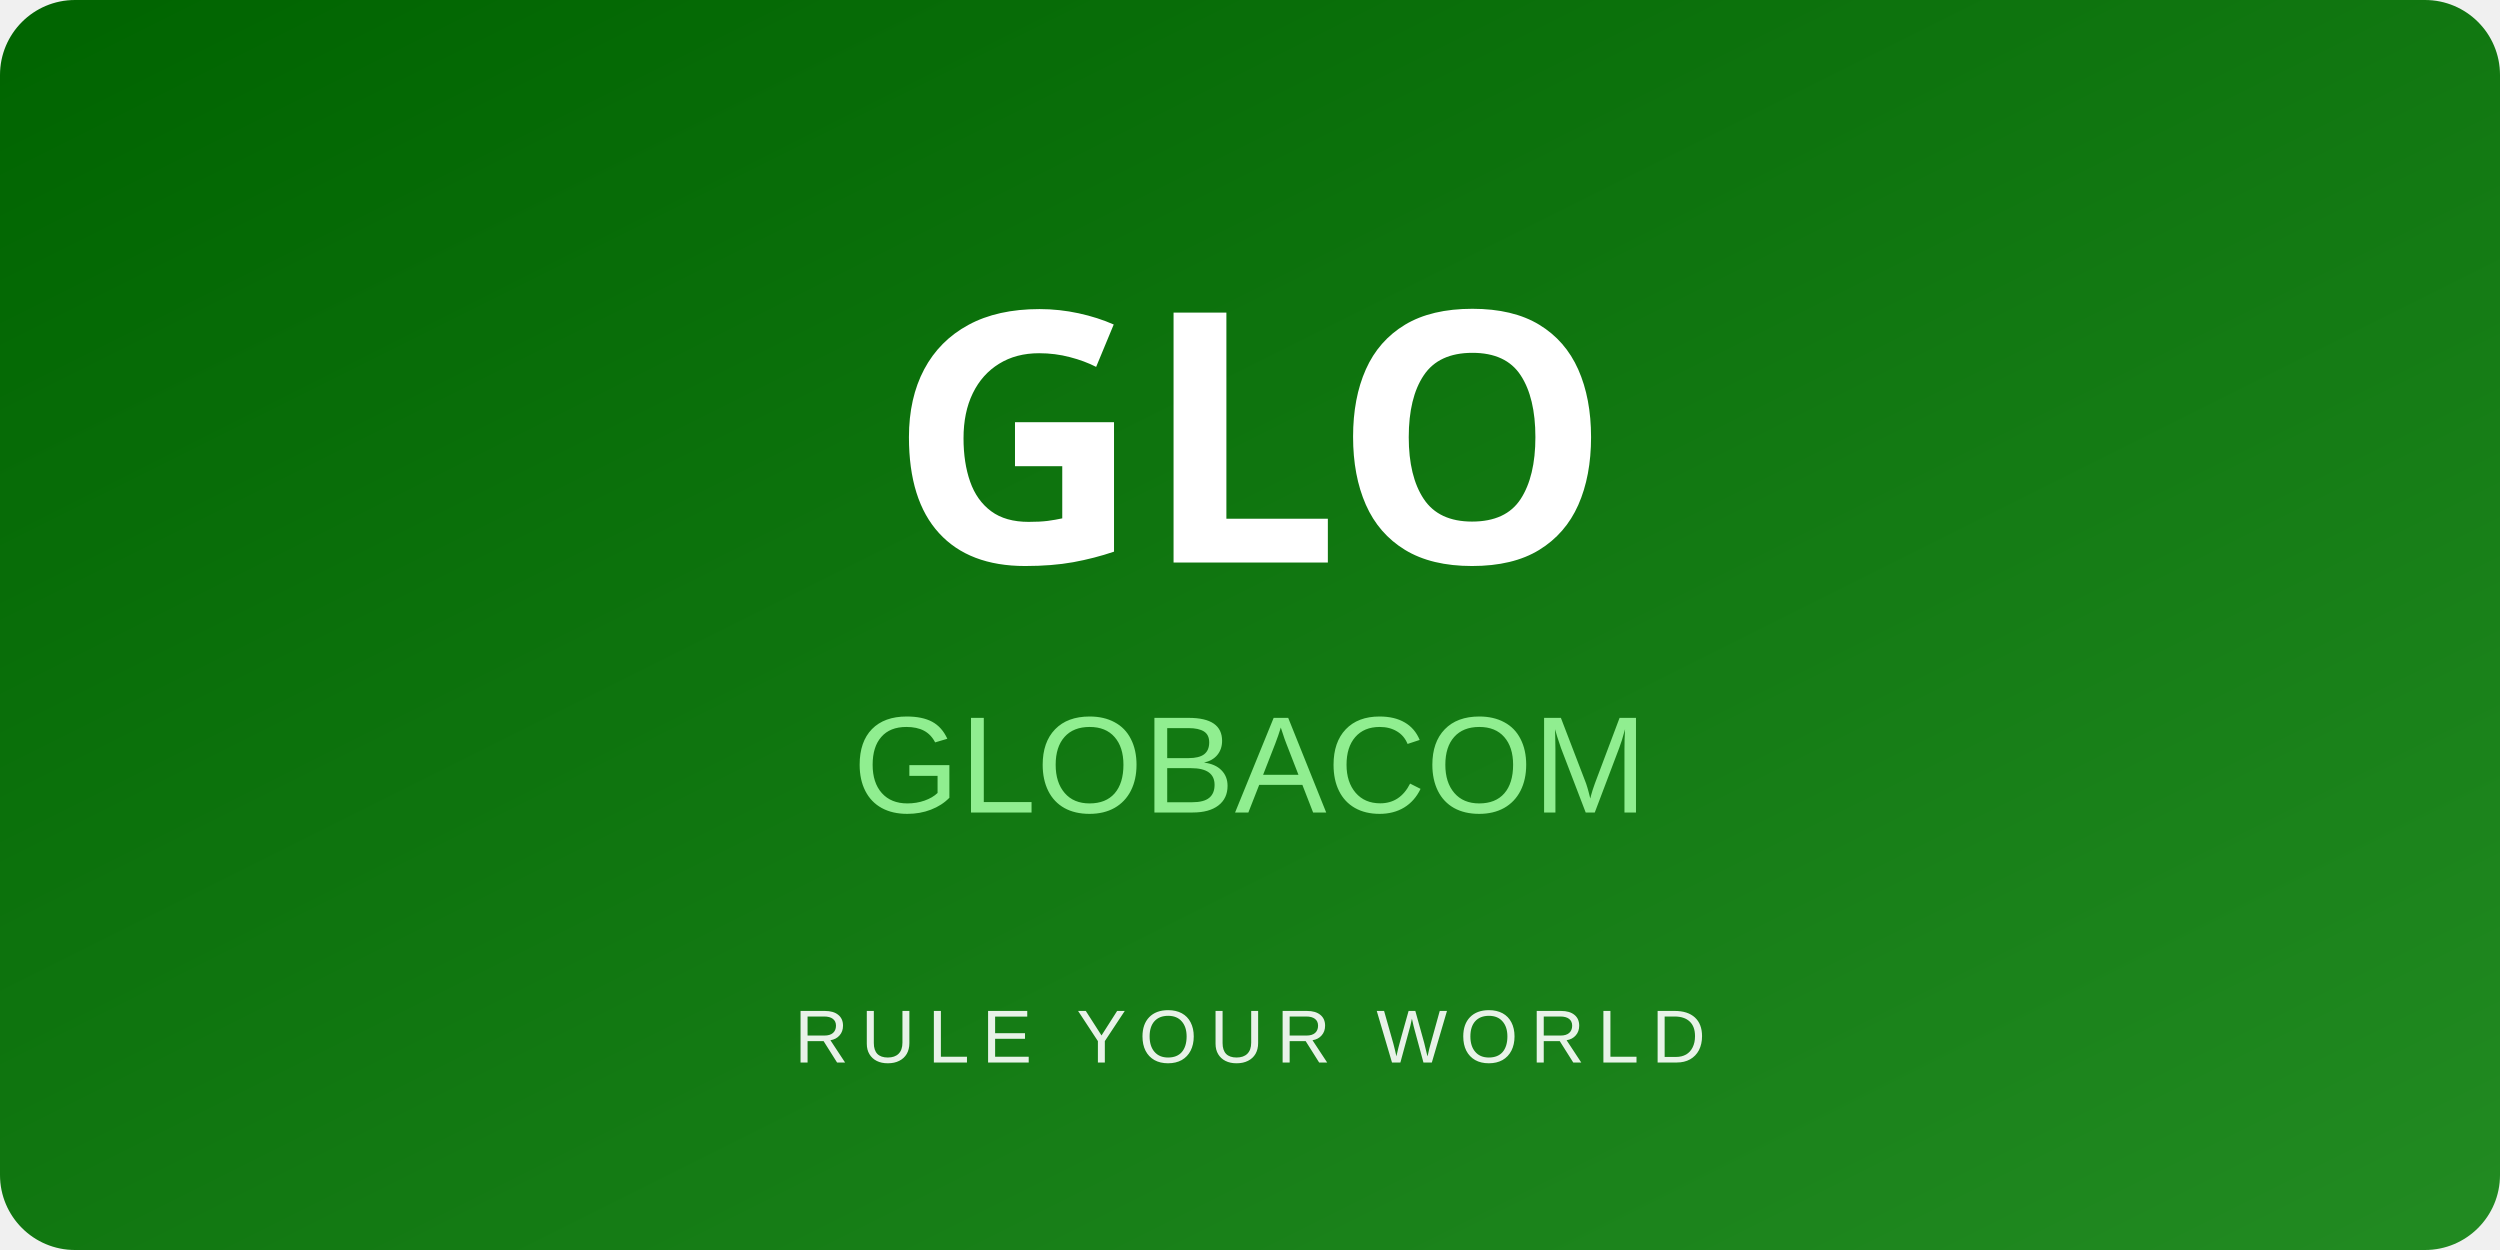
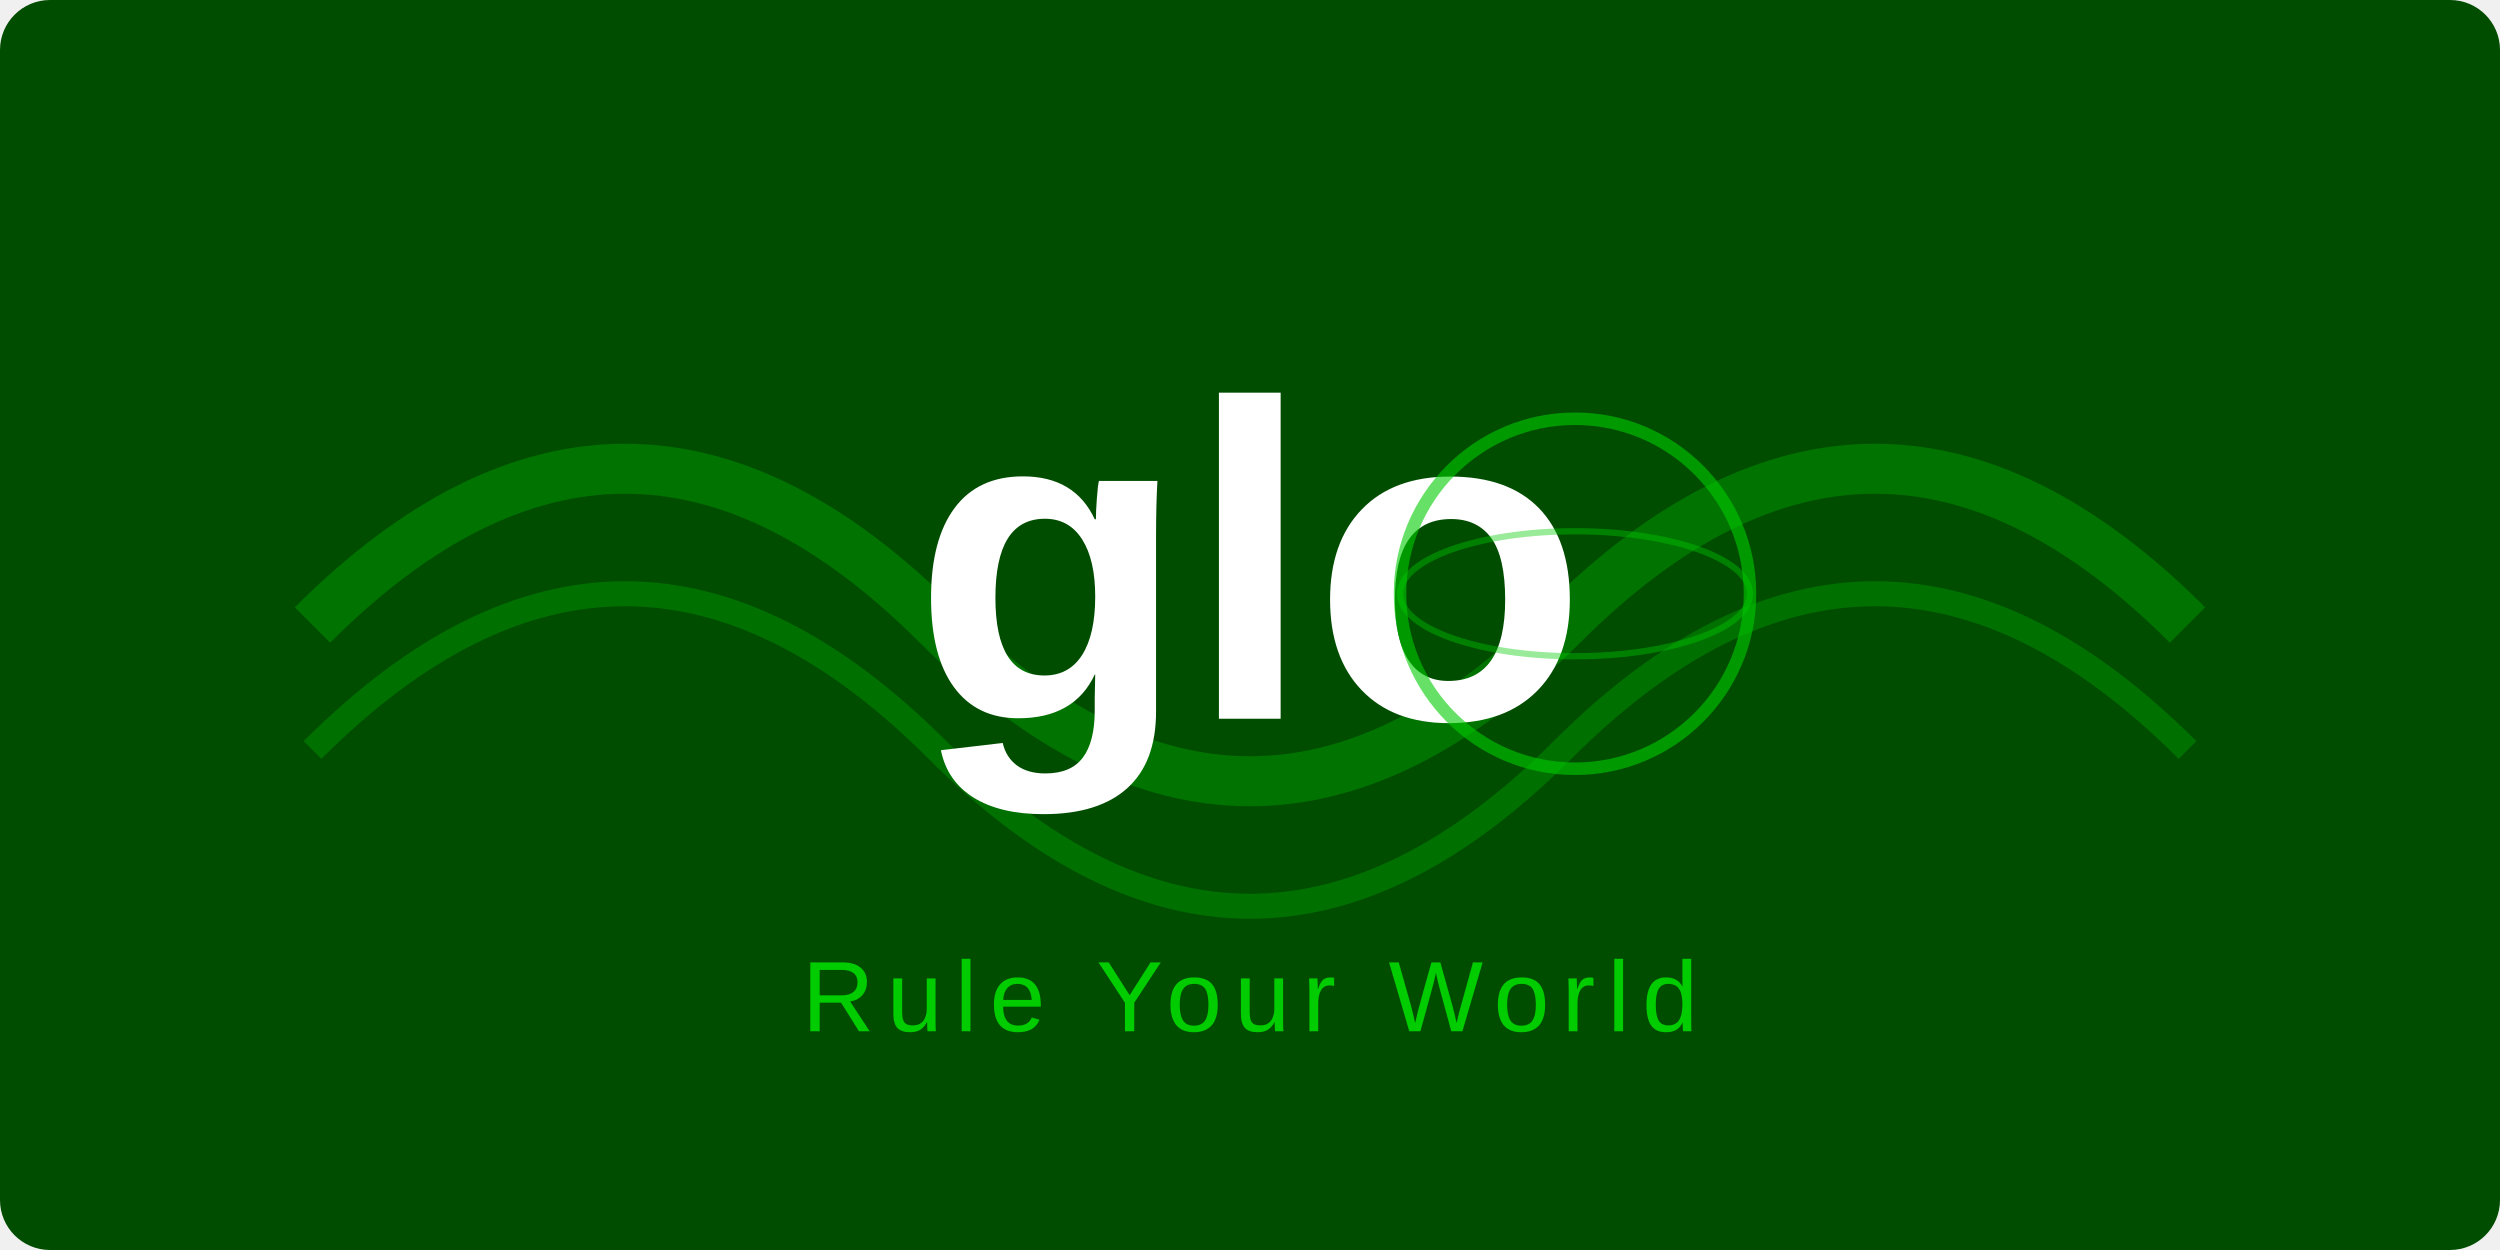
<svg xmlns="http://www.w3.org/2000/svg" viewBox="0 0 400 200" width="400" height="200">
-   <defs>
-     <linearGradient id="gloGrad" x1="0%" y1="0%" x2="100%" y2="100%">
-       <stop offset="0%" style="stop-color:#006400;stop-opacity:1" />
-       <stop offset="100%" style="stop-color:#228B22;stop-opacity:1" />
-     </linearGradient>
-   </defs>
-   <rect width="400" height="200" rx="12" fill="url(#gloGrad)" />
-   <text x="200" y="90" font-family="Arial Black, sans-serif" font-size="56" font-weight="bold" fill="#FFFFFF" text-anchor="middle">GLO</text>
-   <text x="200" y="130" font-family="Arial, sans-serif" font-size="22" fill="#90EE90" text-anchor="middle">GLOBACOM</text>
-   <text x="200" y="170" font-family="Arial, sans-serif" font-size="12" fill="#FFFFFF" text-anchor="middle" letter-spacing="2" opacity="0.9">RULE YOUR WORLD</text>
+   <rect width="400" height="200" rx="8" fill="#004D00" />
+   <path d="M50 100 Q100 50 150 100 T250 100 T350 100" stroke="#00CC00" stroke-width="8" fill="none" opacity="0.3" />
+   <path d="M50 120 Q100 70 150 120 T250 120 T350 120" stroke="#00FF00" stroke-width="4" fill="none" opacity="0.2" />
+   <text x="200" y="115" font-family="Arial Rounded MT Bold, Arial, sans-serif" font-size="72" font-weight="bold" fill="#FFFFFF" text-anchor="middle">glo</text>
+   <circle cx="252" cy="95" r="28" fill="none" stroke="#00CC00" stroke-width="2" opacity="0.6" />
+   <ellipse cx="252" cy="95" rx="28" ry="10" fill="none" stroke="#00CC00" stroke-width="1" opacity="0.4" />
+   <text x="200" y="165" font-family="Arial, sans-serif" font-size="16" fill="#00CC00" text-anchor="middle" letter-spacing="2">Rule Your World</text>
</svg>
